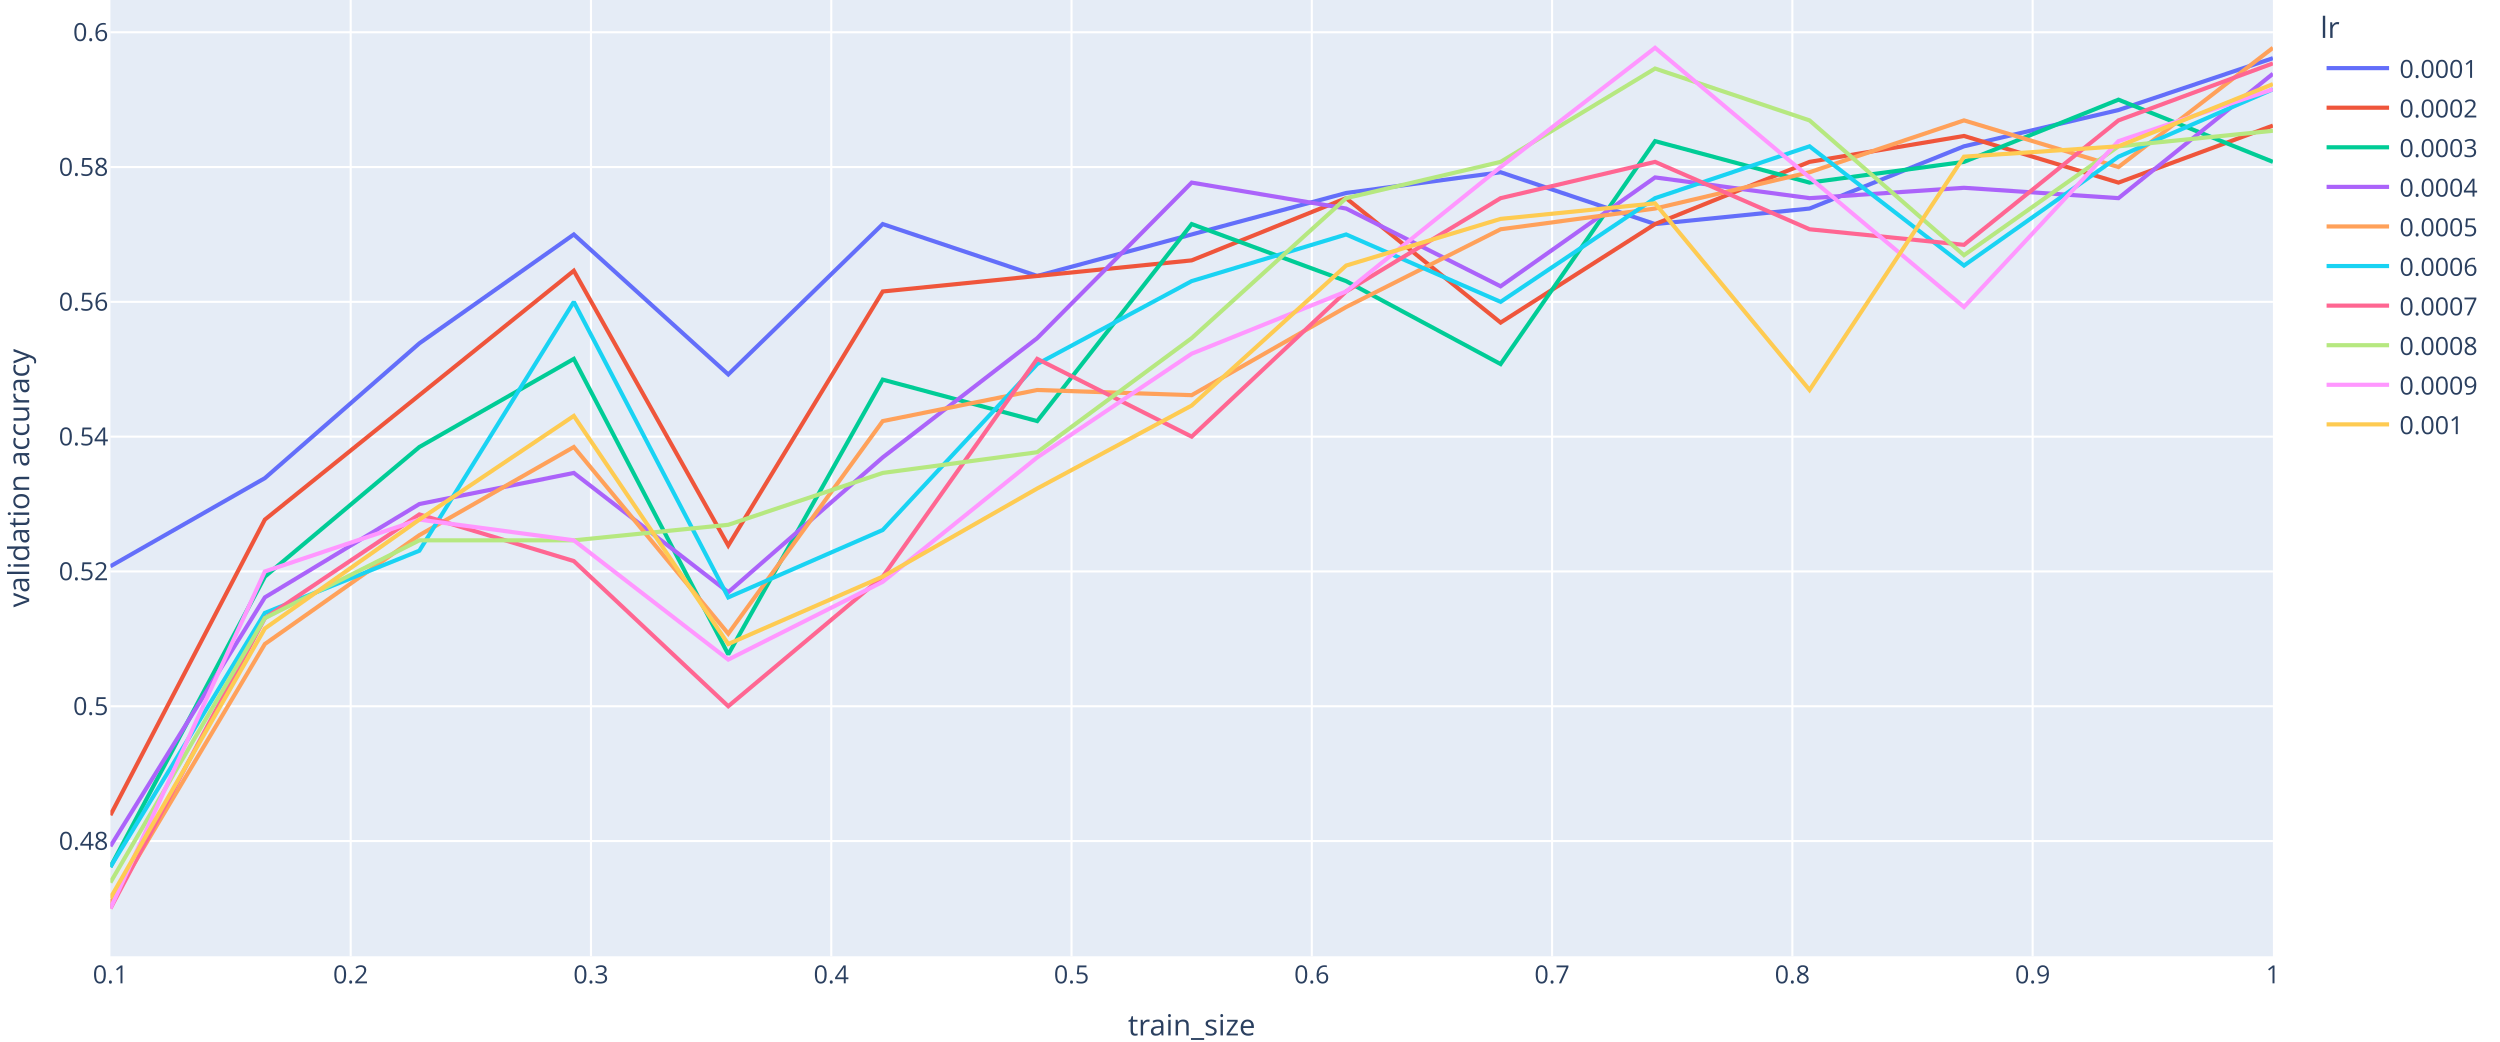
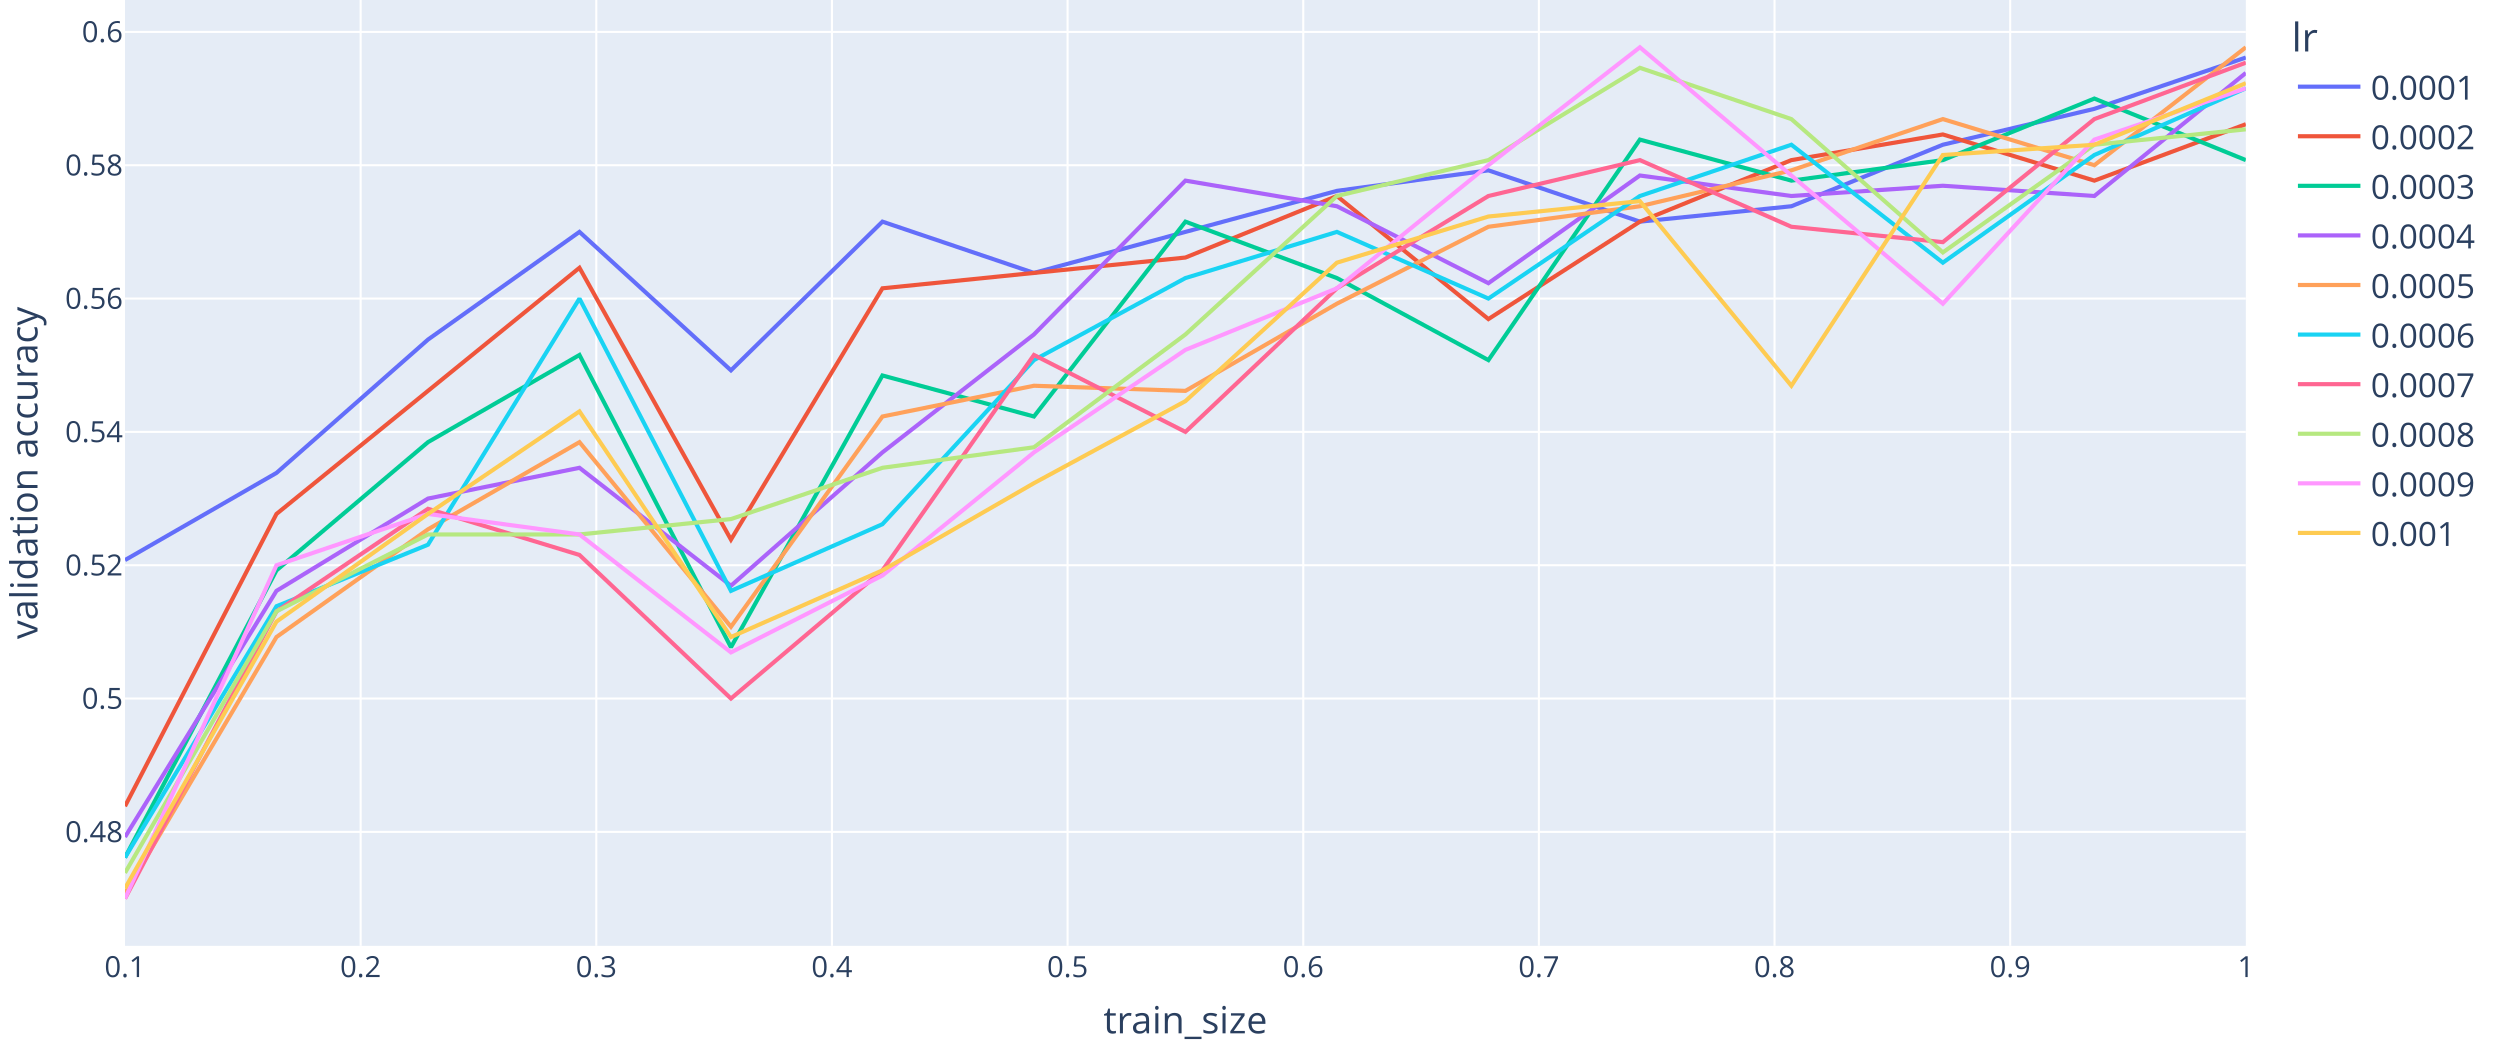
<svg xmlns="http://www.w3.org/2000/svg" class="main-svg" width="1200" height="500" style="" viewBox="0 0 1200 500">
  <rect x="0" y="0" width="1200" height="500" style="fill: rgb(255, 255, 255); fill-opacity: 1;" />
-   <defs id="defs-44b1d0">
+   <defs id="defs-e24d18">
    <g class="clips">
-       <clipPath id="clip44b1d0xyplot" class="plotclip">
-         <rect width="1038" height="459" />
+       <clipPath id="clipe24d18xyplot" class="plotclip">
+         <rect width="1018" height="454" />
      </clipPath>
-       <clipPath class="axesclip" id="clip44b1d0x">
-         <rect x="53" y="0" width="1038" height="500" />
+       <clipPath class="axesclip" id="clipe24d18x">
+         <rect x="60" y="0" width="1018" height="500" />
      </clipPath>
-       <clipPath class="axesclip" id="clip44b1d0y">
-         <rect x="0" y="0" width="1200" height="459" />
+       <clipPath class="axesclip" id="clipe24d18y">
+         <rect x="0" y="0" width="1200" height="454" />
      </clipPath>
-       <clipPath class="axesclip" id="clip44b1d0xy">
-         <rect x="53" y="0" width="1038" height="459" />
+       <clipPath class="axesclip" id="clipe24d18xy">
+         <rect x="60" y="0" width="1018" height="454" />
      </clipPath>
    </g>
    <g class="gradients" />
    <g class="patterns" />
  </defs>
  <g class="bglayer">
-     <rect class="bg" x="53" y="0" width="1038" height="459" style="fill: rgb(229, 236, 246); fill-opacity: 1; stroke-width: 0;" />
+     <rect class="bg" x="60" y="0" width="1018" height="454" style="fill: rgb(229, 236, 246); fill-opacity: 1; stroke-width: 0;" />
  </g>
  <g class="layer-below">
    <g class="imagelayer" />
    <g class="shapelayer" />
  </g>
  <g class="cartesianlayer">
    <g class="subplot xy">
      <g class="layer-subplot">
        <g class="shapelayer" />
        <g class="imagelayer" />
      </g>
      <g class="minor-gridlayer">
        <g class="x" />
        <g class="y" />
      </g>
      <g class="gridlayer">
        <g class="x">
-           <path class="xgrid crisp" transform="translate(168.33,0)" d="M0,0v459" style="stroke: rgb(255, 255, 255); stroke-opacity: 1; stroke-width: 1px;" />
-           <path class="xgrid crisp" transform="translate(283.67,0)" d="M0,0v459" style="stroke: rgb(255, 255, 255); stroke-opacity: 1; stroke-width: 1px;" />
-           <path class="xgrid crisp" transform="translate(399,0)" d="M0,0v459" style="stroke: rgb(255, 255, 255); stroke-opacity: 1; stroke-width: 1px;" />
-           <path class="xgrid crisp" transform="translate(514.33,0)" d="M0,0v459" style="stroke: rgb(255, 255, 255); stroke-opacity: 1; stroke-width: 1px;" />
-           <path class="xgrid crisp" transform="translate(629.67,0)" d="M0,0v459" style="stroke: rgb(255, 255, 255); stroke-opacity: 1; stroke-width: 1px;" />
-           <path class="xgrid crisp" transform="translate(745,0)" d="M0,0v459" style="stroke: rgb(255, 255, 255); stroke-opacity: 1; stroke-width: 1px;" />
-           <path class="xgrid crisp" transform="translate(860.33,0)" d="M0,0v459" style="stroke: rgb(255, 255, 255); stroke-opacity: 1; stroke-width: 1px;" />
-           <path class="xgrid crisp" transform="translate(975.67,0)" d="M0,0v459" style="stroke: rgb(255, 255, 255); stroke-opacity: 1; stroke-width: 1px;" />
+           <path class="xgrid crisp" transform="translate(173.11,0)" d="M0,0v454" style="stroke: rgb(255, 255, 255); stroke-opacity: 1; stroke-width: 1px;" />
+           <path class="xgrid crisp" transform="translate(286.22,0)" d="M0,0v454" style="stroke: rgb(255, 255, 255); stroke-opacity: 1; stroke-width: 1px;" />
+           <path class="xgrid crisp" transform="translate(399.33,0)" d="M0,0v454" style="stroke: rgb(255, 255, 255); stroke-opacity: 1; stroke-width: 1px;" />
+           <path class="xgrid crisp" transform="translate(512.44,0)" d="M0,0v454" style="stroke: rgb(255, 255, 255); stroke-opacity: 1; stroke-width: 1px;" />
+           <path class="xgrid crisp" transform="translate(625.56,0)" d="M0,0v454" style="stroke: rgb(255, 255, 255); stroke-opacity: 1; stroke-width: 1px;" />
+           <path class="xgrid crisp" transform="translate(738.67,0)" d="M0,0v454" style="stroke: rgb(255, 255, 255); stroke-opacity: 1; stroke-width: 1px;" />
+           <path class="xgrid crisp" transform="translate(851.78,0)" d="M0,0v454" style="stroke: rgb(255, 255, 255); stroke-opacity: 1; stroke-width: 1px;" />
+           <path class="xgrid crisp" transform="translate(964.89,0)" d="M0,0v454" style="stroke: rgb(255, 255, 255); stroke-opacity: 1; stroke-width: 1px;" />
        </g>
        <g class="y">
-           <path class="ygrid crisp" transform="translate(0,403.7)" d="M53,0h1038" style="stroke: rgb(255, 255, 255); stroke-opacity: 1; stroke-width: 1px;" />
-           <path class="ygrid crisp" transform="translate(0,339)" d="M53,0h1038" style="stroke: rgb(255, 255, 255); stroke-opacity: 1; stroke-width: 1px;" />
-           <path class="ygrid crisp" transform="translate(0,274.29)" d="M53,0h1038" style="stroke: rgb(255, 255, 255); stroke-opacity: 1; stroke-width: 1px;" />
-           <path class="ygrid crisp" transform="translate(0,209.59)" d="M53,0h1038" style="stroke: rgb(255, 255, 255); stroke-opacity: 1; stroke-width: 1px;" />
-           <path class="ygrid crisp" transform="translate(0,144.89)" d="M53,0h1038" style="stroke: rgb(255, 255, 255); stroke-opacity: 1; stroke-width: 1px;" />
-           <path class="ygrid crisp" transform="translate(0,80.19)" d="M53,0h1038" style="stroke: rgb(255, 255, 255); stroke-opacity: 1; stroke-width: 1px;" />
-           <path class="ygrid crisp" transform="translate(0,15.48)" d="M53,0h1038" style="stroke: rgb(255, 255, 255); stroke-opacity: 1; stroke-width: 1px;" />
+           <path class="ygrid crisp" transform="translate(0,399.3)" d="M60,0h1018" style="stroke: rgb(255, 255, 255); stroke-opacity: 1; stroke-width: 1px;" />
+           <path class="ygrid crisp" transform="translate(0,335.3)" d="M60,0h1018" style="stroke: rgb(255, 255, 255); stroke-opacity: 1; stroke-width: 1px;" />
+           <path class="ygrid crisp" transform="translate(0,271.31)" d="M60,0h1018" style="stroke: rgb(255, 255, 255); stroke-opacity: 1; stroke-width: 1px;" />
+           <path class="ygrid crisp" transform="translate(0,207.31)" d="M60,0h1018" style="stroke: rgb(255, 255, 255); stroke-opacity: 1; stroke-width: 1px;" />
+           <path class="ygrid crisp" transform="translate(0,143.31)" d="M60,0h1018" style="stroke: rgb(255, 255, 255); stroke-opacity: 1; stroke-width: 1px;" />
+           <path class="ygrid crisp" transform="translate(0,79.31)" d="M60,0h1018" style="stroke: rgb(255, 255, 255); stroke-opacity: 1; stroke-width: 1px;" />
+           <path class="ygrid crisp" transform="translate(0,15.32)" d="M60,0h1018" style="stroke: rgb(255, 255, 255); stroke-opacity: 1; stroke-width: 1px;" />
        </g>
      </g>
      <g class="zerolinelayer" />
      <g class="layer-between">
        <g class="shapelayer" />
        <g class="imagelayer" />
      </g>
      <path class="xlines-below" />
      <path class="ylines-below" />
      <g class="overlines-below" />
      <g class="xaxislayer-below" />
      <g class="yaxislayer-below" />
      <g class="overaxes-below" />
      <g class="overplot">
-         <g class="xy" transform="translate(53,0)" clip-path="url(#clip44b1d0xyplot)">
+         <g class="xy" transform="translate(60,0)" clip-path="url(#clipe24d18xyplot)">
          <g class="scatterlayer mlayer">
-             <g class="trace scatter trace187a8d" style="stroke-miterlimit: 2; opacity: 1;">
-               <g class="fills" />
-               <g class="errorbars" />
-               <g class="lines">
-                 <path class="js-line" d="M0,271.81L74.14,229.5L148.29,164.8L222.43,112.54L296.57,179.73L370.71,107.56L444.86,132.45L593.14,92.63L667.29,82.68L741.43,107.56L815.57,100.1L889.71,70.23L963.86,52.81L1038,27.93" style="vector-effect: none; fill: none; stroke: rgb(99, 110, 250); stroke-opacity: 1; stroke-width: 2px; opacity: 1;" />
-               </g>
-               <g class="points" />
-               <g class="text" />
-             </g>
-             <g class="trace scatter traced2e28c" style="stroke-miterlimit: 2; opacity: 1;">
-               <g class="fills" />
-               <g class="errorbars" />
-               <g class="lines">
-                 <path class="js-line" d="M0,391.26L74.14,249.41L148.29,189.68L222.43,129.96L296.57,261.85L370.71,139.91L444.86,132.45L519,124.98L593.14,95.12L667.29,154.84L741.43,107.56L815.57,77.7L889.71,65.26L963.86,87.65L1038,60.28" style="vector-effect: none; fill: none; stroke: rgb(239, 85, 59); stroke-opacity: 1; stroke-width: 2px; opacity: 1;" />
-               </g>
-               <g class="points" />
-               <g class="text" />
-             </g>
-             <g class="trace scatter tracec5c501" style="stroke-miterlimit: 2; opacity: 1;">
-               <g class="fills" />
-               <g class="errorbars" />
-               <g class="lines">
-                 <path class="js-line" d="M0,416.14L74.14,276.78L148.29,214.57L222.43,172.26L296.57,314.11L370.71,182.22L444.86,202.13L519,107.56L593.14,134.93L667.29,174.75L741.43,67.74L815.57,87.65L889.71,77.7L963.86,47.84L1038,77.7" style="vector-effect: none; fill: none; stroke: rgb(0, 204, 150); stroke-opacity: 1; stroke-width: 2px; opacity: 1;" />
-               </g>
-               <g class="points" />
-               <g class="text" />
-             </g>
-             <g class="trace scatter traceba2805" style="stroke-miterlimit: 2; opacity: 1;">
-               <g class="fills" />
-               <g class="errorbars" />
-               <g class="lines">
-                 <path class="js-line" d="M0,406.19L74.14,286.74L148.29,241.94L222.43,227.01L296.57,284.25L370.71,219.55L444.86,162.31L519,87.65L593.14,100.1L667.29,137.42L741.43,85.16L815.57,95.12L889.71,90.14L963.86,95.12L1038,35.39" style="vector-effect: none; fill: none; stroke: rgb(171, 99, 250); stroke-opacity: 1; stroke-width: 2px; opacity: 1;" />
-               </g>
-               <g class="points" />
-               <g class="text" />
-             </g>
-             <g class="trace scatter trace13264b" style="stroke-miterlimit: 2; opacity: 1;">
-               <g class="fills" />
-               <g class="errorbars" />
-               <g class="lines">
-                 <path class="js-line" d="M0,433.56L74.14,309.13L148.29,256.87L222.43,214.57L296.57,304.16L370.71,202.13L444.86,187.19L519,189.68L593.14,147.38L667.29,110.05L741.43,100.1L815.57,82.68L889.71,57.79L963.86,80.19L1038,22.95" style="vector-effect: none; fill: none; stroke: rgb(255, 161, 90); stroke-opacity: 1; stroke-width: 2px; opacity: 1;" />
-               </g>
-               <g class="points" />
-               <g class="text" />
-             </g>
-             <g class="trace scatter tracec45cf4" style="stroke-miterlimit: 2; opacity: 1;">
-               <g class="fills" />
-               <g class="errorbars" />
-               <g class="lines">
-                 <path class="js-line" d="M0,416.14L74.14,294.2L148.29,264.34L222.43,144.89L296.57,286.74L370.71,254.39L444.86,174.75L519,134.93L593.14,112.54L667.29,144.89L741.43,95.12L815.57,70.23L889.71,127.47L963.86,75.21L1038,42.86" style="vector-effect: none; fill: none; stroke: rgb(25, 211, 243); stroke-opacity: 1; stroke-width: 2px; opacity: 1;" />
-               </g>
-               <g class="points" />
-               <g class="text" />
-             </g>
-             <g class="trace scatter traceee98c7" style="stroke-miterlimit: 2; opacity: 1;">
-               <g class="fills" />
-               <g class="errorbars" />
-               <g class="lines">
-                 <path class="js-line" d="M0,436.05L74.14,296.69L148.29,246.92L222.43,269.32L296.57,339L370.71,276.78L444.86,172.26L519,209.59L593.14,139.91L667.29,95.12L741.43,77.7L815.57,110.05L889.71,117.52L963.86,57.79L1038,30.42" style="vector-effect: none; fill: none; stroke: rgb(255, 102, 146); stroke-opacity: 1; stroke-width: 2px; opacity: 1;" />
-               </g>
-               <g class="points" />
-               <g class="text" />
-             </g>
-             <g class="trace scatter traceca97b8" style="stroke-miterlimit: 2; opacity: 1;">
-               <g class="fills" />
-               <g class="errorbars" />
-               <g class="lines">
-                 <path class="js-line" d="M0,423.61L74.14,296.69L148.29,259.36L222.43,259.36L296.57,251.9L370.71,227.01L444.86,217.06L519,162.31L593.14,95.12L667.29,77.7L741.43,32.9L815.57,57.79L889.71,122.49L963.86,70.23L1038,62.77" style="vector-effect: none; fill: none; stroke: rgb(182, 232, 128); stroke-opacity: 1; stroke-width: 2px; opacity: 1;" />
-               </g>
-               <g class="points" />
-               <g class="text" />
-             </g>
-             <g class="trace scatter trace1cb8ba" style="stroke-miterlimit: 2; opacity: 1;">
-               <g class="fills" />
-               <g class="errorbars" />
-               <g class="lines">
-                 <path class="js-line" d="M0,436.05L74.14,274.29L148.29,249.41L222.43,259.36L296.57,316.6L370.71,279.27L444.86,219.55L519,169.77L593.14,139.91L667.29,80.19L741.43,22.95L889.71,147.38L963.86,67.74L1038,42.86" style="vector-effect: none; fill: none; stroke: rgb(255, 151, 255); stroke-opacity: 1; stroke-width: 2px; opacity: 1;" />
-               </g>
-               <g class="points" />
-               <g class="text" />
-             </g>
-             <g class="trace scatter trace4a3efc" style="stroke-miterlimit: 2; opacity: 1;">
-               <g class="fills" />
-               <g class="errorbars" />
-               <g class="lines">
-                 <path class="js-line" d="M0,431.07L74.14,301.67L148.29,249.41L222.43,199.64L296.57,309.13L370.71,276.78L444.86,234.48L519,194.66L593.14,127.47L667.29,105.07L741.43,97.61L815.57,187.19L889.71,75.21L963.86,70.23L1038,40.37" style="vector-effect: none; fill: none; stroke: rgb(254, 203, 82); stroke-opacity: 1; stroke-width: 2px; opacity: 1;" />
+             <g class="trace scatter trace093495" style="stroke-miterlimit: 2; opacity: 1;">
+               <g class="fills" />
+               <g class="errorbars" />
+               <g class="lines">
+                 <path class="js-line" d="M0,268.84L72.71,227L145.43,163L218.14,111.31L290.86,177.77L363.57,106.39L436.29,131L581.71,91.62L654.43,81.77L727.14,106.39L799.86,99L872.57,69.47L945.29,52.24L1018,27.62" style="vector-effect: none; fill: none; stroke: rgb(99, 110, 250); stroke-opacity: 1; stroke-width: 2px; opacity: 1;" />
+               </g>
+               <g class="points" />
+               <g class="text" />
+             </g>
+             <g class="trace scatter trace171416" style="stroke-miterlimit: 2; opacity: 1;">
+               <g class="fills" />
+               <g class="errorbars" />
+               <g class="lines">
+                 <path class="js-line" d="M0,386.99L72.71,246.69L145.43,187.62L218.14,128.54L290.86,259L363.57,138.39L436.29,131L509,123.62L581.71,94.08L654.43,153.16L727.14,106.39L799.86,76.85L872.57,64.54L945.29,86.7L1018,59.62" style="vector-effect: none; fill: none; stroke: rgb(239, 85, 59); stroke-opacity: 1; stroke-width: 2px; opacity: 1;" />
+               </g>
+               <g class="points" />
+               <g class="text" />
+             </g>
+             <g class="trace scatter trace7e8fba" style="stroke-miterlimit: 2; opacity: 1;">
+               <g class="fills" />
+               <g class="errorbars" />
+               <g class="lines">
+                 <path class="js-line" d="M0,411.61L72.71,273.77L145.43,212.23L218.14,170.39L290.86,310.69L363.57,180.23L436.29,199.92L509,106.39L581.71,133.47L654.43,172.85L727.14,67.01L799.86,86.7L872.57,76.85L945.29,47.31L1018,76.85" style="vector-effect: none; fill: none; stroke: rgb(0, 204, 150); stroke-opacity: 1; stroke-width: 2px; opacity: 1;" />
+               </g>
+               <g class="points" />
+               <g class="text" />
+             </g>
+             <g class="trace scatter tracea1ca08" style="stroke-miterlimit: 2; opacity: 1;">
+               <g class="fills" />
+               <g class="errorbars" />
+               <g class="lines">
+                 <path class="js-line" d="M0,401.76L72.71,283.61L145.43,239.31L218.14,224.54L290.86,281.15L363.57,217.15L436.29,160.54L509,86.7L581.71,99L654.43,135.93L727.14,84.24L799.86,94.08L872.57,89.16L945.29,94.08L1018,35.01" style="vector-effect: none; fill: none; stroke: rgb(171, 99, 250); stroke-opacity: 1; stroke-width: 2px; opacity: 1;" />
+               </g>
+               <g class="points" />
+               <g class="text" />
+             </g>
+             <g class="trace scatter traceea75ab" style="stroke-miterlimit: 2; opacity: 1;">
+               <g class="fills" />
+               <g class="errorbars" />
+               <g class="lines">
+                 <path class="js-line" d="M0,428.84L72.71,305.77L145.43,254.08L218.14,212.23L290.86,300.84L363.57,199.92L436.29,185.16L509,187.62L581.71,145.77L654.43,108.85L727.14,99L799.86,81.77L872.57,57.16L945.29,79.31L1018,22.7" style="vector-effect: none; fill: none; stroke: rgb(255, 161, 90); stroke-opacity: 1; stroke-width: 2px; opacity: 1;" />
+               </g>
+               <g class="points" />
+               <g class="text" />
+             </g>
+             <g class="trace scatter trace2dc2a2" style="stroke-miterlimit: 2; opacity: 1;">
+               <g class="fills" />
+               <g class="errorbars" />
+               <g class="lines">
+                 <path class="js-line" d="M0,411.61L72.71,291L145.43,261.46L218.14,143.31L290.86,283.61L363.57,251.61L436.29,172.85L509,133.47L581.71,111.31L654.43,143.31L727.14,94.08L799.86,69.47L872.57,126.08L945.29,74.39L1018,42.39" style="vector-effect: none; fill: none; stroke: rgb(25, 211, 243); stroke-opacity: 1; stroke-width: 2px; opacity: 1;" />
+               </g>
+               <g class="points" />
+               <g class="text" />
+             </g>
+             <g class="trace scatter tracef61855" style="stroke-miterlimit: 2; opacity: 1;">
+               <g class="fills" />
+               <g class="errorbars" />
+               <g class="lines">
+                 <path class="js-line" d="M0,431.3L72.71,293.46L145.43,244.23L218.14,266.38L290.86,335.3L363.57,273.77L436.29,170.39L509,207.31L581.71,138.39L654.43,94.08L727.14,76.85L799.86,108.85L872.57,116.23L945.29,57.16L1018,30.08" style="vector-effect: none; fill: none; stroke: rgb(255, 102, 146); stroke-opacity: 1; stroke-width: 2px; opacity: 1;" />
+               </g>
+               <g class="points" />
+               <g class="text" />
+             </g>
+             <g class="trace scatter trace08332a" style="stroke-miterlimit: 2; opacity: 1;">
+               <g class="fills" />
+               <g class="errorbars" />
+               <g class="lines">
+                 <path class="js-line" d="M0,418.99L72.71,293.46L145.43,256.54L218.14,256.54L290.86,249.15L363.57,224.54L436.29,214.69L509,160.54L581.71,94.08L654.43,76.85L727.14,32.55L799.86,57.16L872.57,121.16L945.29,69.47L1018,62.08" style="vector-effect: none; fill: none; stroke: rgb(182, 232, 128); stroke-opacity: 1; stroke-width: 2px; opacity: 1;" />
+               </g>
+               <g class="points" />
+               <g class="text" />
+             </g>
+             <g class="trace scatter tracea3a438" style="stroke-miterlimit: 2; opacity: 1;">
+               <g class="fills" />
+               <g class="errorbars" />
+               <g class="lines">
+                 <path class="js-line" d="M0,431.3L72.71,271.31L145.43,246.69L218.14,256.54L290.86,313.15L363.57,276.23L436.29,217.15L509,167.93L581.71,138.39L654.43,79.31L727.14,22.7L872.57,145.77L945.29,67.01L1018,42.39" style="vector-effect: none; fill: none; stroke: rgb(255, 151, 255); stroke-opacity: 1; stroke-width: 2px; opacity: 1;" />
+               </g>
+               <g class="points" />
+               <g class="text" />
+             </g>
+             <g class="trace scatter trace5e6960" style="stroke-miterlimit: 2; opacity: 1;">
+               <g class="fills" />
+               <g class="errorbars" />
+               <g class="lines">
+                 <path class="js-line" d="M0,426.38L72.71,298.38L145.43,246.69L218.14,197.46L290.86,305.77L363.57,273.77L436.29,231.92L509,192.54L581.71,126.08L654.43,103.93L727.14,96.54L799.86,185.16L872.57,74.39L945.29,69.47L1018,39.93" style="vector-effect: none; fill: none; stroke: rgb(254, 203, 82); stroke-opacity: 1; stroke-width: 2px; opacity: 1;" />
              </g>
              <g class="points" />
              <g class="text" />
            </g>
          </g>
        </g>
      </g>
      <g class="zerolinelayer-above" />
      <path class="xlines-above crisp" d="M0,0" style="fill: none;" />
      <path class="ylines-above crisp" d="M0,0" style="fill: none;" />
      <g class="overlines-above" />
      <g class="xaxislayer-above">
        <g class="xtick">
-           <text text-anchor="middle" x="0" y="472" transform="translate(53,0)" style="font-family: 'Open Sans', verdana, arial, sans-serif; font-size: 12px; fill: rgb(42, 63, 95); fill-opacity: 1; white-space: pre;">0.1</text>
-         </g>
-         <g class="xtick">
-           <text text-anchor="middle" x="0" y="472" style="font-family: 'Open Sans', verdana, arial, sans-serif; font-size: 12px; fill: rgb(42, 63, 95); fill-opacity: 1; white-space: pre;" transform="translate(168.33,0)">0.2</text>
-         </g>
-         <g class="xtick">
-           <text text-anchor="middle" x="0" y="472" style="font-family: 'Open Sans', verdana, arial, sans-serif; font-size: 12px; fill: rgb(42, 63, 95); fill-opacity: 1; white-space: pre;" transform="translate(283.67,0)">0.3</text>
-         </g>
-         <g class="xtick">
-           <text text-anchor="middle" x="0" y="472" style="font-family: 'Open Sans', verdana, arial, sans-serif; font-size: 12px; fill: rgb(42, 63, 95); fill-opacity: 1; white-space: pre;" transform="translate(399,0)">0.4</text>
-         </g>
-         <g class="xtick">
-           <text text-anchor="middle" x="0" y="472" style="font-family: 'Open Sans', verdana, arial, sans-serif; font-size: 12px; fill: rgb(42, 63, 95); fill-opacity: 1; white-space: pre;" transform="translate(514.33,0)">0.5</text>
-         </g>
-         <g class="xtick">
-           <text text-anchor="middle" x="0" y="472" style="font-family: 'Open Sans', verdana, arial, sans-serif; font-size: 12px; fill: rgb(42, 63, 95); fill-opacity: 1; white-space: pre;" transform="translate(629.67,0)">0.6</text>
-         </g>
-         <g class="xtick">
-           <text text-anchor="middle" x="0" y="472" style="font-family: 'Open Sans', verdana, arial, sans-serif; font-size: 12px; fill: rgb(42, 63, 95); fill-opacity: 1; white-space: pre;" transform="translate(745,0)">0.7</text>
-         </g>
-         <g class="xtick">
-           <text text-anchor="middle" x="0" y="472" style="font-family: 'Open Sans', verdana, arial, sans-serif; font-size: 12px; fill: rgb(42, 63, 95); fill-opacity: 1; white-space: pre;" transform="translate(860.33,0)">0.8</text>
-         </g>
-         <g class="xtick">
-           <text text-anchor="middle" x="0" y="472" style="font-family: 'Open Sans', verdana, arial, sans-serif; font-size: 12px; fill: rgb(42, 63, 95); fill-opacity: 1; white-space: pre;" transform="translate(975.67,0)">0.9</text>
-         </g>
-         <g class="xtick">
-           <text text-anchor="middle" x="0" y="472" style="font-family: 'Open Sans', verdana, arial, sans-serif; font-size: 12px; fill: rgb(42, 63, 95); fill-opacity: 1; white-space: pre;" transform="translate(1091,0)">1</text>
+           <text text-anchor="middle" x="0" y="469" transform="translate(60,0)" style="font-family: 'Open Sans', verdana, arial, sans-serif; font-size: 14px; fill: rgb(42, 63, 95); fill-opacity: 1; white-space: pre;">0.1</text>
+         </g>
+         <g class="xtick">
+           <text text-anchor="middle" x="0" y="469" style="font-family: 'Open Sans', verdana, arial, sans-serif; font-size: 14px; fill: rgb(42, 63, 95); fill-opacity: 1; white-space: pre;" transform="translate(173.11,0)">0.2</text>
+         </g>
+         <g class="xtick">
+           <text text-anchor="middle" x="0" y="469" style="font-family: 'Open Sans', verdana, arial, sans-serif; font-size: 14px; fill: rgb(42, 63, 95); fill-opacity: 1; white-space: pre;" transform="translate(286.22,0)">0.3</text>
+         </g>
+         <g class="xtick">
+           <text text-anchor="middle" x="0" y="469" style="font-family: 'Open Sans', verdana, arial, sans-serif; font-size: 14px; fill: rgb(42, 63, 95); fill-opacity: 1; white-space: pre;" transform="translate(399.33,0)">0.4</text>
+         </g>
+         <g class="xtick">
+           <text text-anchor="middle" x="0" y="469" style="font-family: 'Open Sans', verdana, arial, sans-serif; font-size: 14px; fill: rgb(42, 63, 95); fill-opacity: 1; white-space: pre;" transform="translate(512.44,0)">0.5</text>
+         </g>
+         <g class="xtick">
+           <text text-anchor="middle" x="0" y="469" style="font-family: 'Open Sans', verdana, arial, sans-serif; font-size: 14px; fill: rgb(42, 63, 95); fill-opacity: 1; white-space: pre;" transform="translate(625.56,0)">0.6</text>
+         </g>
+         <g class="xtick">
+           <text text-anchor="middle" x="0" y="469" style="font-family: 'Open Sans', verdana, arial, sans-serif; font-size: 14px; fill: rgb(42, 63, 95); fill-opacity: 1; white-space: pre;" transform="translate(738.67,0)">0.7</text>
+         </g>
+         <g class="xtick">
+           <text text-anchor="middle" x="0" y="469" style="font-family: 'Open Sans', verdana, arial, sans-serif; font-size: 14px; fill: rgb(42, 63, 95); fill-opacity: 1; white-space: pre;" transform="translate(851.78,0)">0.8</text>
+         </g>
+         <g class="xtick">
+           <text text-anchor="middle" x="0" y="469" style="font-family: 'Open Sans', verdana, arial, sans-serif; font-size: 14px; fill: rgb(42, 63, 95); fill-opacity: 1; white-space: pre;" transform="translate(964.89,0)">0.9</text>
+         </g>
+         <g class="xtick">
+           <text text-anchor="middle" x="0" y="469" style="font-family: 'Open Sans', verdana, arial, sans-serif; font-size: 14px; fill: rgb(42, 63, 95); fill-opacity: 1; white-space: pre;" transform="translate(1078,0)">1</text>
        </g>
      </g>
      <g class="yaxislayer-above">
        <g class="ytick">
-           <text text-anchor="end" x="52" y="4.2" transform="translate(0,403.7)" style="font-family: 'Open Sans', verdana, arial, sans-serif; font-size: 12px; fill: rgb(42, 63, 95); fill-opacity: 1; white-space: pre;">0.48</text>
-         </g>
-         <g class="ytick">
-           <text text-anchor="end" x="52" y="4.2" style="font-family: 'Open Sans', verdana, arial, sans-serif; font-size: 12px; fill: rgb(42, 63, 95); fill-opacity: 1; white-space: pre;" transform="translate(0,339)">0.5</text>
-         </g>
-         <g class="ytick">
-           <text text-anchor="end" x="52" y="4.2" style="font-family: 'Open Sans', verdana, arial, sans-serif; font-size: 12px; fill: rgb(42, 63, 95); fill-opacity: 1; white-space: pre;" transform="translate(0,274.29)">0.52</text>
-         </g>
-         <g class="ytick">
-           <text text-anchor="end" x="52" y="4.2" style="font-family: 'Open Sans', verdana, arial, sans-serif; font-size: 12px; fill: rgb(42, 63, 95); fill-opacity: 1; white-space: pre;" transform="translate(0,209.59)">0.54</text>
-         </g>
-         <g class="ytick">
-           <text text-anchor="end" x="52" y="4.2" style="font-family: 'Open Sans', verdana, arial, sans-serif; font-size: 12px; fill: rgb(42, 63, 95); fill-opacity: 1; white-space: pre;" transform="translate(0,144.89)">0.56</text>
-         </g>
-         <g class="ytick">
-           <text text-anchor="end" x="52" y="4.2" style="font-family: 'Open Sans', verdana, arial, sans-serif; font-size: 12px; fill: rgb(42, 63, 95); fill-opacity: 1; white-space: pre;" transform="translate(0,80.19)">0.58</text>
-         </g>
-         <g class="ytick">
-           <text text-anchor="end" x="52" y="4.2" style="font-family: 'Open Sans', verdana, arial, sans-serif; font-size: 12px; fill: rgb(42, 63, 95); fill-opacity: 1; white-space: pre;" transform="translate(0,15.48)">0.6</text>
+           <text text-anchor="end" x="59" y="4.9" transform="translate(0,399.3)" style="font-family: 'Open Sans', verdana, arial, sans-serif; font-size: 14px; fill: rgb(42, 63, 95); fill-opacity: 1; white-space: pre;">0.48</text>
+         </g>
+         <g class="ytick">
+           <text text-anchor="end" x="59" y="4.9" style="font-family: 'Open Sans', verdana, arial, sans-serif; font-size: 14px; fill: rgb(42, 63, 95); fill-opacity: 1; white-space: pre;" transform="translate(0,335.3)">0.5</text>
+         </g>
+         <g class="ytick">
+           <text text-anchor="end" x="59" y="4.9" style="font-family: 'Open Sans', verdana, arial, sans-serif; font-size: 14px; fill: rgb(42, 63, 95); fill-opacity: 1; white-space: pre;" transform="translate(0,271.31)">0.52</text>
+         </g>
+         <g class="ytick">
+           <text text-anchor="end" x="59" y="4.9" style="font-family: 'Open Sans', verdana, arial, sans-serif; font-size: 14px; fill: rgb(42, 63, 95); fill-opacity: 1; white-space: pre;" transform="translate(0,207.31)">0.54</text>
+         </g>
+         <g class="ytick">
+           <text text-anchor="end" x="59" y="4.9" style="font-family: 'Open Sans', verdana, arial, sans-serif; font-size: 14px; fill: rgb(42, 63, 95); fill-opacity: 1; white-space: pre;" transform="translate(0,143.31)">0.56</text>
+         </g>
+         <g class="ytick">
+           <text text-anchor="end" x="59" y="4.9" style="font-family: 'Open Sans', verdana, arial, sans-serif; font-size: 14px; fill: rgb(42, 63, 95); fill-opacity: 1; white-space: pre;" transform="translate(0,79.31)">0.58</text>
+         </g>
+         <g class="ytick">
+           <text text-anchor="end" x="59" y="4.9" style="font-family: 'Open Sans', verdana, arial, sans-serif; font-size: 14px; fill: rgb(42, 63, 95); fill-opacity: 1; white-space: pre;" transform="translate(0,15.32)">0.6</text>
        </g>
      </g>
      <g class="overaxes-above" />
    </g>
  </g>
  <g class="polarlayer" />
  <g class="smithlayer" />
  <g class="ternarylayer" />
  <g class="geolayer" />
  <g class="funnelarealayer" />
  <g class="pielayer" />
  <g class="iciclelayer" />
  <g class="treemaplayer" />
  <g class="sunburstlayer" />
  <g class="glimages" />
-   <defs id="topdefs-44b1d0">
+   <defs id="topdefs-e24d18">
    <g class="clips" />
-     <clipPath id="legend44b1d0">
-       <rect width="88" height="219" x="0" y="0" />
+     <clipPath id="legende24d18">
+       <rect width="102" height="273" x="0" y="0" />
    </clipPath>
  </defs>
  <g class="layer-above">
    <g class="imagelayer" />
    <g class="shapelayer" />
  </g>
  <g class="infolayer">
-     <g class="legend" pointer-events="all" transform="translate(1111.76,0)">
-       <rect class="bg" shape-rendering="crispEdges" style="stroke: rgb(68, 68, 68); stroke-opacity: 1; fill: rgb(255, 255, 255); fill-opacity: 1; stroke-width: 0px;" width="88" height="219" x="0" y="0" />
-       <g class="scrollbox" transform="" clip-path="url(#legend44b1d0)">
-         <text class="legendtitletext" text-anchor="start" x="2" y="18.2" style="font-family: 'Open Sans', verdana, arial, sans-serif; font-size: 14px; fill: rgb(42, 63, 95); fill-opacity: 1; white-space: pre; opacity: 1;">lr</text>
-         <g class="groups" transform="">
-           <g class="traces" transform="translate(0,32.7)" style="opacity: 1;">
-             <text class="legendtext" text-anchor="start" x="40" y="4.68" style="font-family: 'Open Sans', verdana, arial, sans-serif; font-size: 12px; fill: rgb(42, 63, 95); fill-opacity: 1; white-space: pre;">0.0001</text>
+     <g class="legend" pointer-events="all" transform="translate(1098,0)">
+       <rect class="bg" shape-rendering="crispEdges" style="stroke: rgb(68, 68, 68); stroke-opacity: 1; fill: rgb(255, 255, 255); fill-opacity: 1; stroke-width: 0px;" width="102" height="273" x="0" y="0" />
+       <g class="scrollbox" transform="" clip-path="url(#legende24d18)">
+         <text class="legendtitletext" text-anchor="start" x="2" y="24.7" style="font-family: 'Open Sans', verdana, arial, sans-serif; font-size: 19px; fill: rgb(42, 63, 95); fill-opacity: 1; white-space: pre; opacity: 1;">lr</text>
+         <g class="groups" transform="">
+           <g class="traces" transform="translate(0,41.6)" style="opacity: 1;">
+             <text class="legendtext" text-anchor="start" x="40" y="6.24" style="font-family: 'Open Sans', verdana, arial, sans-serif; font-size: 16px; fill: rgb(42, 63, 95); fill-opacity: 1; white-space: pre;">0.0001</text>
            <g class="layers" style="opacity: 1;">
              <g class="legendfill" />
              <g class="legendlines">
                <path class="js-line" d="M5,0h30" style="fill: none; stroke: rgb(99, 110, 250); stroke-opacity: 1; stroke-width: 2px;" />
              </g>
              <g class="legendsymbols">
                <g class="legendpoints" />
              </g>
            </g>
-             <rect class="legendtoggle" x="0" y="-9.5" width="82.516" height="19" style="fill: rgb(0, 0, 0); fill-opacity: 0;" />
-           </g>
-         </g>
-         <g class="groups" transform="">
-           <g class="traces" transform="translate(0,51.7)" style="opacity: 1;">
-             <text class="legendtext" text-anchor="start" x="40" y="4.68" style="font-family: 'Open Sans', verdana, arial, sans-serif; font-size: 12px; fill: rgb(42, 63, 95); fill-opacity: 1; white-space: pre;">0.0002</text>
+             <rect class="legendtoggle" x="0" y="-11.9" width="96.688" height="23.8" style="fill: rgb(0, 0, 0); fill-opacity: 0;" />
+           </g>
+         </g>
+         <g class="groups" transform="">
+           <g class="traces" transform="translate(0,65.4)" style="opacity: 1;">
+             <text class="legendtext" text-anchor="start" x="40" y="6.24" style="font-family: 'Open Sans', verdana, arial, sans-serif; font-size: 16px; fill: rgb(42, 63, 95); fill-opacity: 1; white-space: pre;">0.0002</text>
            <g class="layers" style="opacity: 1;">
              <g class="legendfill" />
              <g class="legendlines">
                <path class="js-line" d="M5,0h30" style="fill: none; stroke: rgb(239, 85, 59); stroke-opacity: 1; stroke-width: 2px;" />
              </g>
              <g class="legendsymbols">
                <g class="legendpoints" />
              </g>
            </g>
-             <rect class="legendtoggle" x="0" y="-9.5" width="82.516" height="19" style="fill: rgb(0, 0, 0); fill-opacity: 0;" />
-           </g>
-         </g>
-         <g class="groups" transform="">
-           <g class="traces" transform="translate(0,70.7)" style="opacity: 1;">
-             <text class="legendtext" text-anchor="start" x="40" y="4.68" style="font-family: 'Open Sans', verdana, arial, sans-serif; font-size: 12px; fill: rgb(42, 63, 95); fill-opacity: 1; white-space: pre;">0.0003</text>
+             <rect class="legendtoggle" x="0" y="-11.9" width="96.688" height="23.8" style="fill: rgb(0, 0, 0); fill-opacity: 0;" />
+           </g>
+         </g>
+         <g class="groups" transform="">
+           <g class="traces" transform="translate(0,89.2)" style="opacity: 1;">
+             <text class="legendtext" text-anchor="start" x="40" y="6.24" style="font-family: 'Open Sans', verdana, arial, sans-serif; font-size: 16px; fill: rgb(42, 63, 95); fill-opacity: 1; white-space: pre;">0.0003</text>
            <g class="layers" style="opacity: 1;">
              <g class="legendfill" />
              <g class="legendlines">
                <path class="js-line" d="M5,0h30" style="fill: none; stroke: rgb(0, 204, 150); stroke-opacity: 1; stroke-width: 2px;" />
              </g>
              <g class="legendsymbols">
                <g class="legendpoints" />
              </g>
            </g>
-             <rect class="legendtoggle" x="0" y="-9.5" width="82.516" height="19" style="fill: rgb(0, 0, 0); fill-opacity: 0;" />
-           </g>
-         </g>
-         <g class="groups" transform="">
-           <g class="traces" transform="translate(0,89.7)" style="opacity: 1;">
-             <text class="legendtext" text-anchor="start" x="40" y="4.68" style="font-family: 'Open Sans', verdana, arial, sans-serif; font-size: 12px; fill: rgb(42, 63, 95); fill-opacity: 1; white-space: pre;">0.0004</text>
+             <rect class="legendtoggle" x="0" y="-11.9" width="96.688" height="23.8" style="fill: rgb(0, 0, 0); fill-opacity: 0;" />
+           </g>
+         </g>
+         <g class="groups" transform="">
+           <g class="traces" transform="translate(0,113)" style="opacity: 1;">
+             <text class="legendtext" text-anchor="start" x="40" y="6.24" style="font-family: 'Open Sans', verdana, arial, sans-serif; font-size: 16px; fill: rgb(42, 63, 95); fill-opacity: 1; white-space: pre;">0.0004</text>
            <g class="layers" style="opacity: 1;">
              <g class="legendfill" />
              <g class="legendlines">
                <path class="js-line" d="M5,0h30" style="fill: none; stroke: rgb(171, 99, 250); stroke-opacity: 1; stroke-width: 2px;" />
              </g>
              <g class="legendsymbols">
                <g class="legendpoints" />
              </g>
            </g>
-             <rect class="legendtoggle" x="0" y="-9.5" width="82.516" height="19" style="fill: rgb(0, 0, 0); fill-opacity: 0;" />
-           </g>
-         </g>
-         <g class="groups" transform="">
-           <g class="traces" transform="translate(0,108.7)" style="opacity: 1;">
-             <text class="legendtext" text-anchor="start" x="40" y="4.68" style="font-family: 'Open Sans', verdana, arial, sans-serif; font-size: 12px; fill: rgb(42, 63, 95); fill-opacity: 1; white-space: pre;">0.0005</text>
+             <rect class="legendtoggle" x="0" y="-11.9" width="96.688" height="23.8" style="fill: rgb(0, 0, 0); fill-opacity: 0;" />
+           </g>
+         </g>
+         <g class="groups" transform="">
+           <g class="traces" transform="translate(0,136.8)" style="opacity: 1;">
+             <text class="legendtext" text-anchor="start" x="40" y="6.24" style="font-family: 'Open Sans', verdana, arial, sans-serif; font-size: 16px; fill: rgb(42, 63, 95); fill-opacity: 1; white-space: pre;">0.0005</text>
            <g class="layers" style="opacity: 1;">
              <g class="legendfill" />
              <g class="legendlines">
                <path class="js-line" d="M5,0h30" style="fill: none; stroke: rgb(255, 161, 90); stroke-opacity: 1; stroke-width: 2px;" />
              </g>
              <g class="legendsymbols">
                <g class="legendpoints" />
              </g>
            </g>
-             <rect class="legendtoggle" x="0" y="-9.5" width="82.516" height="19" style="fill: rgb(0, 0, 0); fill-opacity: 0;" />
-           </g>
-         </g>
-         <g class="groups" transform="">
-           <g class="traces" transform="translate(0,127.7)" style="opacity: 1;">
-             <text class="legendtext" text-anchor="start" x="40" y="4.68" style="font-family: 'Open Sans', verdana, arial, sans-serif; font-size: 12px; fill: rgb(42, 63, 95); fill-opacity: 1; white-space: pre;">0.0006</text>
+             <rect class="legendtoggle" x="0" y="-11.9" width="96.688" height="23.8" style="fill: rgb(0, 0, 0); fill-opacity: 0;" />
+           </g>
+         </g>
+         <g class="groups" transform="">
+           <g class="traces" transform="translate(0,160.6)" style="opacity: 1;">
+             <text class="legendtext" text-anchor="start" x="40" y="6.24" style="font-family: 'Open Sans', verdana, arial, sans-serif; font-size: 16px; fill: rgb(42, 63, 95); fill-opacity: 1; white-space: pre;">0.0006</text>
            <g class="layers" style="opacity: 1;">
              <g class="legendfill" />
              <g class="legendlines">
                <path class="js-line" d="M5,0h30" style="fill: none; stroke: rgb(25, 211, 243); stroke-opacity: 1; stroke-width: 2px;" />
              </g>
              <g class="legendsymbols">
                <g class="legendpoints" />
              </g>
            </g>
-             <rect class="legendtoggle" x="0" y="-9.5" width="82.516" height="19" style="fill: rgb(0, 0, 0); fill-opacity: 0;" />
-           </g>
-         </g>
-         <g class="groups" transform="">
-           <g class="traces" transform="translate(0,146.7)" style="opacity: 1;">
-             <text class="legendtext" text-anchor="start" x="40" y="4.68" style="font-family: 'Open Sans', verdana, arial, sans-serif; font-size: 12px; fill: rgb(42, 63, 95); fill-opacity: 1; white-space: pre;">0.0007</text>
+             <rect class="legendtoggle" x="0" y="-11.9" width="96.688" height="23.8" style="fill: rgb(0, 0, 0); fill-opacity: 0;" />
+           </g>
+         </g>
+         <g class="groups" transform="">
+           <g class="traces" transform="translate(0,184.4)" style="opacity: 1;">
+             <text class="legendtext" text-anchor="start" x="40" y="6.24" style="font-family: 'Open Sans', verdana, arial, sans-serif; font-size: 16px; fill: rgb(42, 63, 95); fill-opacity: 1; white-space: pre;">0.0007</text>
            <g class="layers" style="opacity: 1;">
              <g class="legendfill" />
              <g class="legendlines">
                <path class="js-line" d="M5,0h30" style="fill: none; stroke: rgb(255, 102, 146); stroke-opacity: 1; stroke-width: 2px;" />
              </g>
              <g class="legendsymbols">
                <g class="legendpoints" />
              </g>
            </g>
-             <rect class="legendtoggle" x="0" y="-9.5" width="82.516" height="19" style="fill: rgb(0, 0, 0); fill-opacity: 0;" />
-           </g>
-         </g>
-         <g class="groups" transform="">
-           <g class="traces" transform="translate(0,165.7)" style="opacity: 1;">
-             <text class="legendtext" text-anchor="start" x="40" y="4.68" style="font-family: 'Open Sans', verdana, arial, sans-serif; font-size: 12px; fill: rgb(42, 63, 95); fill-opacity: 1; white-space: pre;">0.0008</text>
+             <rect class="legendtoggle" x="0" y="-11.9" width="96.688" height="23.8" style="fill: rgb(0, 0, 0); fill-opacity: 0;" />
+           </g>
+         </g>
+         <g class="groups" transform="">
+           <g class="traces" transform="translate(0,208.2)" style="opacity: 1;">
+             <text class="legendtext" text-anchor="start" x="40" y="6.24" style="font-family: 'Open Sans', verdana, arial, sans-serif; font-size: 16px; fill: rgb(42, 63, 95); fill-opacity: 1; white-space: pre;">0.0008</text>
            <g class="layers" style="opacity: 1;">
              <g class="legendfill" />
              <g class="legendlines">
                <path class="js-line" d="M5,0h30" style="fill: none; stroke: rgb(182, 232, 128); stroke-opacity: 1; stroke-width: 2px;" />
              </g>
              <g class="legendsymbols">
                <g class="legendpoints" />
              </g>
            </g>
-             <rect class="legendtoggle" x="0" y="-9.5" width="82.516" height="19" style="fill: rgb(0, 0, 0); fill-opacity: 0;" />
-           </g>
-         </g>
-         <g class="groups" transform="">
-           <g class="traces" transform="translate(0,184.7)" style="opacity: 1;">
-             <text class="legendtext" text-anchor="start" x="40" y="4.68" style="font-family: 'Open Sans', verdana, arial, sans-serif; font-size: 12px; fill: rgb(42, 63, 95); fill-opacity: 1; white-space: pre;">0.0009</text>
+             <rect class="legendtoggle" x="0" y="-11.9" width="96.688" height="23.8" style="fill: rgb(0, 0, 0); fill-opacity: 0;" />
+           </g>
+         </g>
+         <g class="groups" transform="">
+           <g class="traces" transform="translate(0,232)" style="opacity: 1;">
+             <text class="legendtext" text-anchor="start" x="40" y="6.24" style="font-family: 'Open Sans', verdana, arial, sans-serif; font-size: 16px; fill: rgb(42, 63, 95); fill-opacity: 1; white-space: pre;">0.0009</text>
            <g class="layers" style="opacity: 1;">
              <g class="legendfill" />
              <g class="legendlines">
                <path class="js-line" d="M5,0h30" style="fill: none; stroke: rgb(255, 151, 255); stroke-opacity: 1; stroke-width: 2px;" />
              </g>
              <g class="legendsymbols">
                <g class="legendpoints" />
              </g>
            </g>
-             <rect class="legendtoggle" x="0" y="-9.5" width="82.516" height="19" style="fill: rgb(0, 0, 0); fill-opacity: 0;" />
-           </g>
-         </g>
-         <g class="groups" transform="">
-           <g class="traces" transform="translate(0,203.7)" style="opacity: 1;">
-             <text class="legendtext" text-anchor="start" x="40" y="4.68" style="font-family: 'Open Sans', verdana, arial, sans-serif; font-size: 12px; fill: rgb(42, 63, 95); fill-opacity: 1; white-space: pre;">0.001</text>
+             <rect class="legendtoggle" x="0" y="-11.9" width="96.688" height="23.8" style="fill: rgb(0, 0, 0); fill-opacity: 0;" />
+           </g>
+         </g>
+         <g class="groups" transform="">
+           <g class="traces" transform="translate(0,255.8)" style="opacity: 1;">
+             <text class="legendtext" text-anchor="start" x="40" y="6.24" style="font-family: 'Open Sans', verdana, arial, sans-serif; font-size: 16px; fill: rgb(42, 63, 95); fill-opacity: 1; white-space: pre;">0.001</text>
            <g class="layers" style="opacity: 1;">
              <g class="legendfill" />
              <g class="legendlines">
                <path class="js-line" d="M5,0h30" style="fill: none; stroke: rgb(254, 203, 82); stroke-opacity: 1; stroke-width: 2px;" />
              </g>
              <g class="legendsymbols">
                <g class="legendpoints" />
              </g>
            </g>
-             <rect class="legendtoggle" x="0" y="-9.5" width="82.516" height="19" style="fill: rgb(0, 0, 0); fill-opacity: 0;" />
+             <rect class="legendtoggle" x="0" y="-11.9" width="96.688" height="23.8" style="fill: rgb(0, 0, 0); fill-opacity: 0;" />
          </g>
        </g>
      </g>
      <rect class="scrollbar" rx="20" ry="3" width="0" height="0" style="fill: rgb(128, 139, 164); fill-opacity: 1;" x="0" y="0" />
    </g>
    <g class="g-gtitle" />
-     <g class="g-xtitle" transform="translate(0,-2.3)">
-       <text class="xtitle" x="572" y="499.3" text-anchor="middle" style="opacity: 1; font-family: 'Open Sans', verdana, arial, sans-serif; font-size: 14px; fill: rgb(42, 63, 95); fill-opacity: 1; white-space: pre;">train_size</text>
+     <g class="g-xtitle" transform="translate(0,-3.1)">
+       <text class="xtitle" x="569" y="499.1" text-anchor="middle" style="opacity: 1; font-family: 'Open Sans', verdana, arial, sans-serif; font-size: 18px; fill: rgb(42, 63, 95); fill-opacity: 1; white-space: pre;">train_size</text>
    </g>
-     <g class="g-ytitle" transform="translate(8.666016,0)">
-       <text class="ytitle" transform="rotate(-90,5.334375,229.5)" x="5.334" y="229.5" text-anchor="middle" style="opacity: 1; font-family: 'Open Sans', verdana, arial, sans-serif; font-size: 14px; fill: rgb(42, 63, 95); fill-opacity: 1; white-space: pre;">validation accuracy</text>
+     <g class="g-ytitle" transform="translate(11.59668,0)">
+       <text class="ytitle" transform="rotate(-90,6.403125,227)" x="6.403" y="227" text-anchor="middle" style="opacity: 1; font-family: 'Open Sans', verdana, arial, sans-serif; font-size: 18px; fill: rgb(42, 63, 95); fill-opacity: 1; white-space: pre;">validation accuracy</text>
    </g>
  </g>
</svg>
